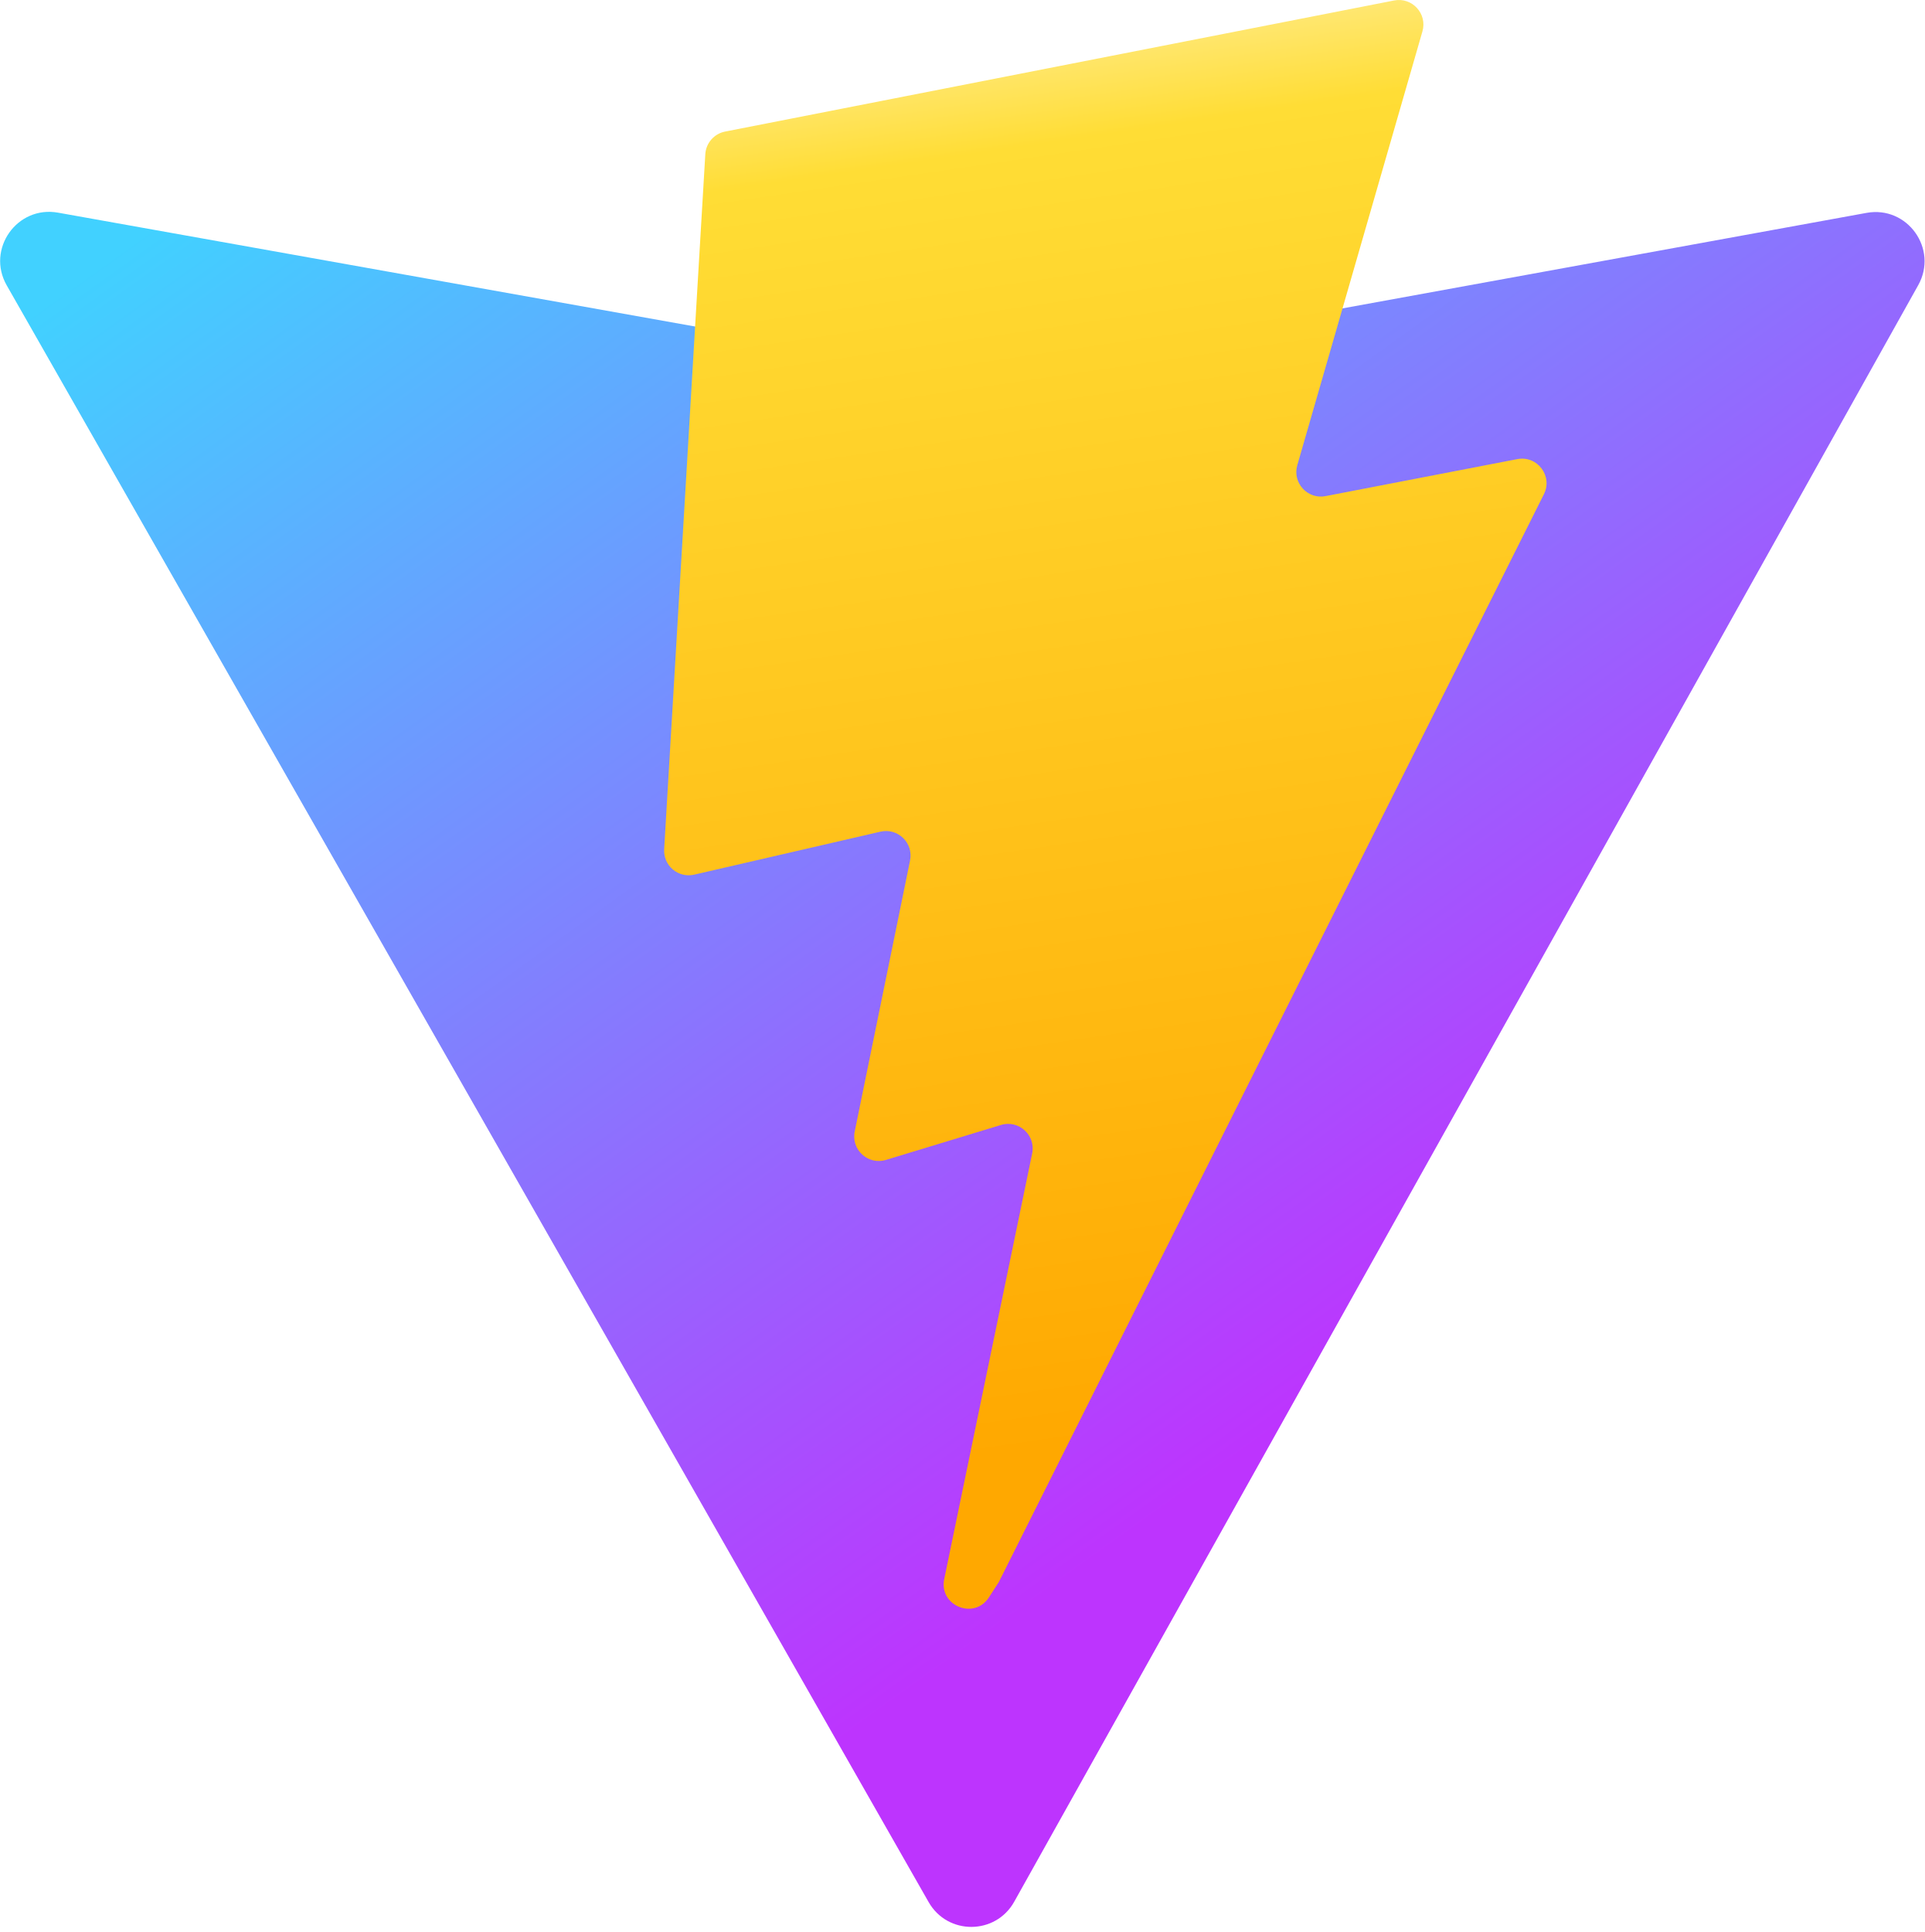
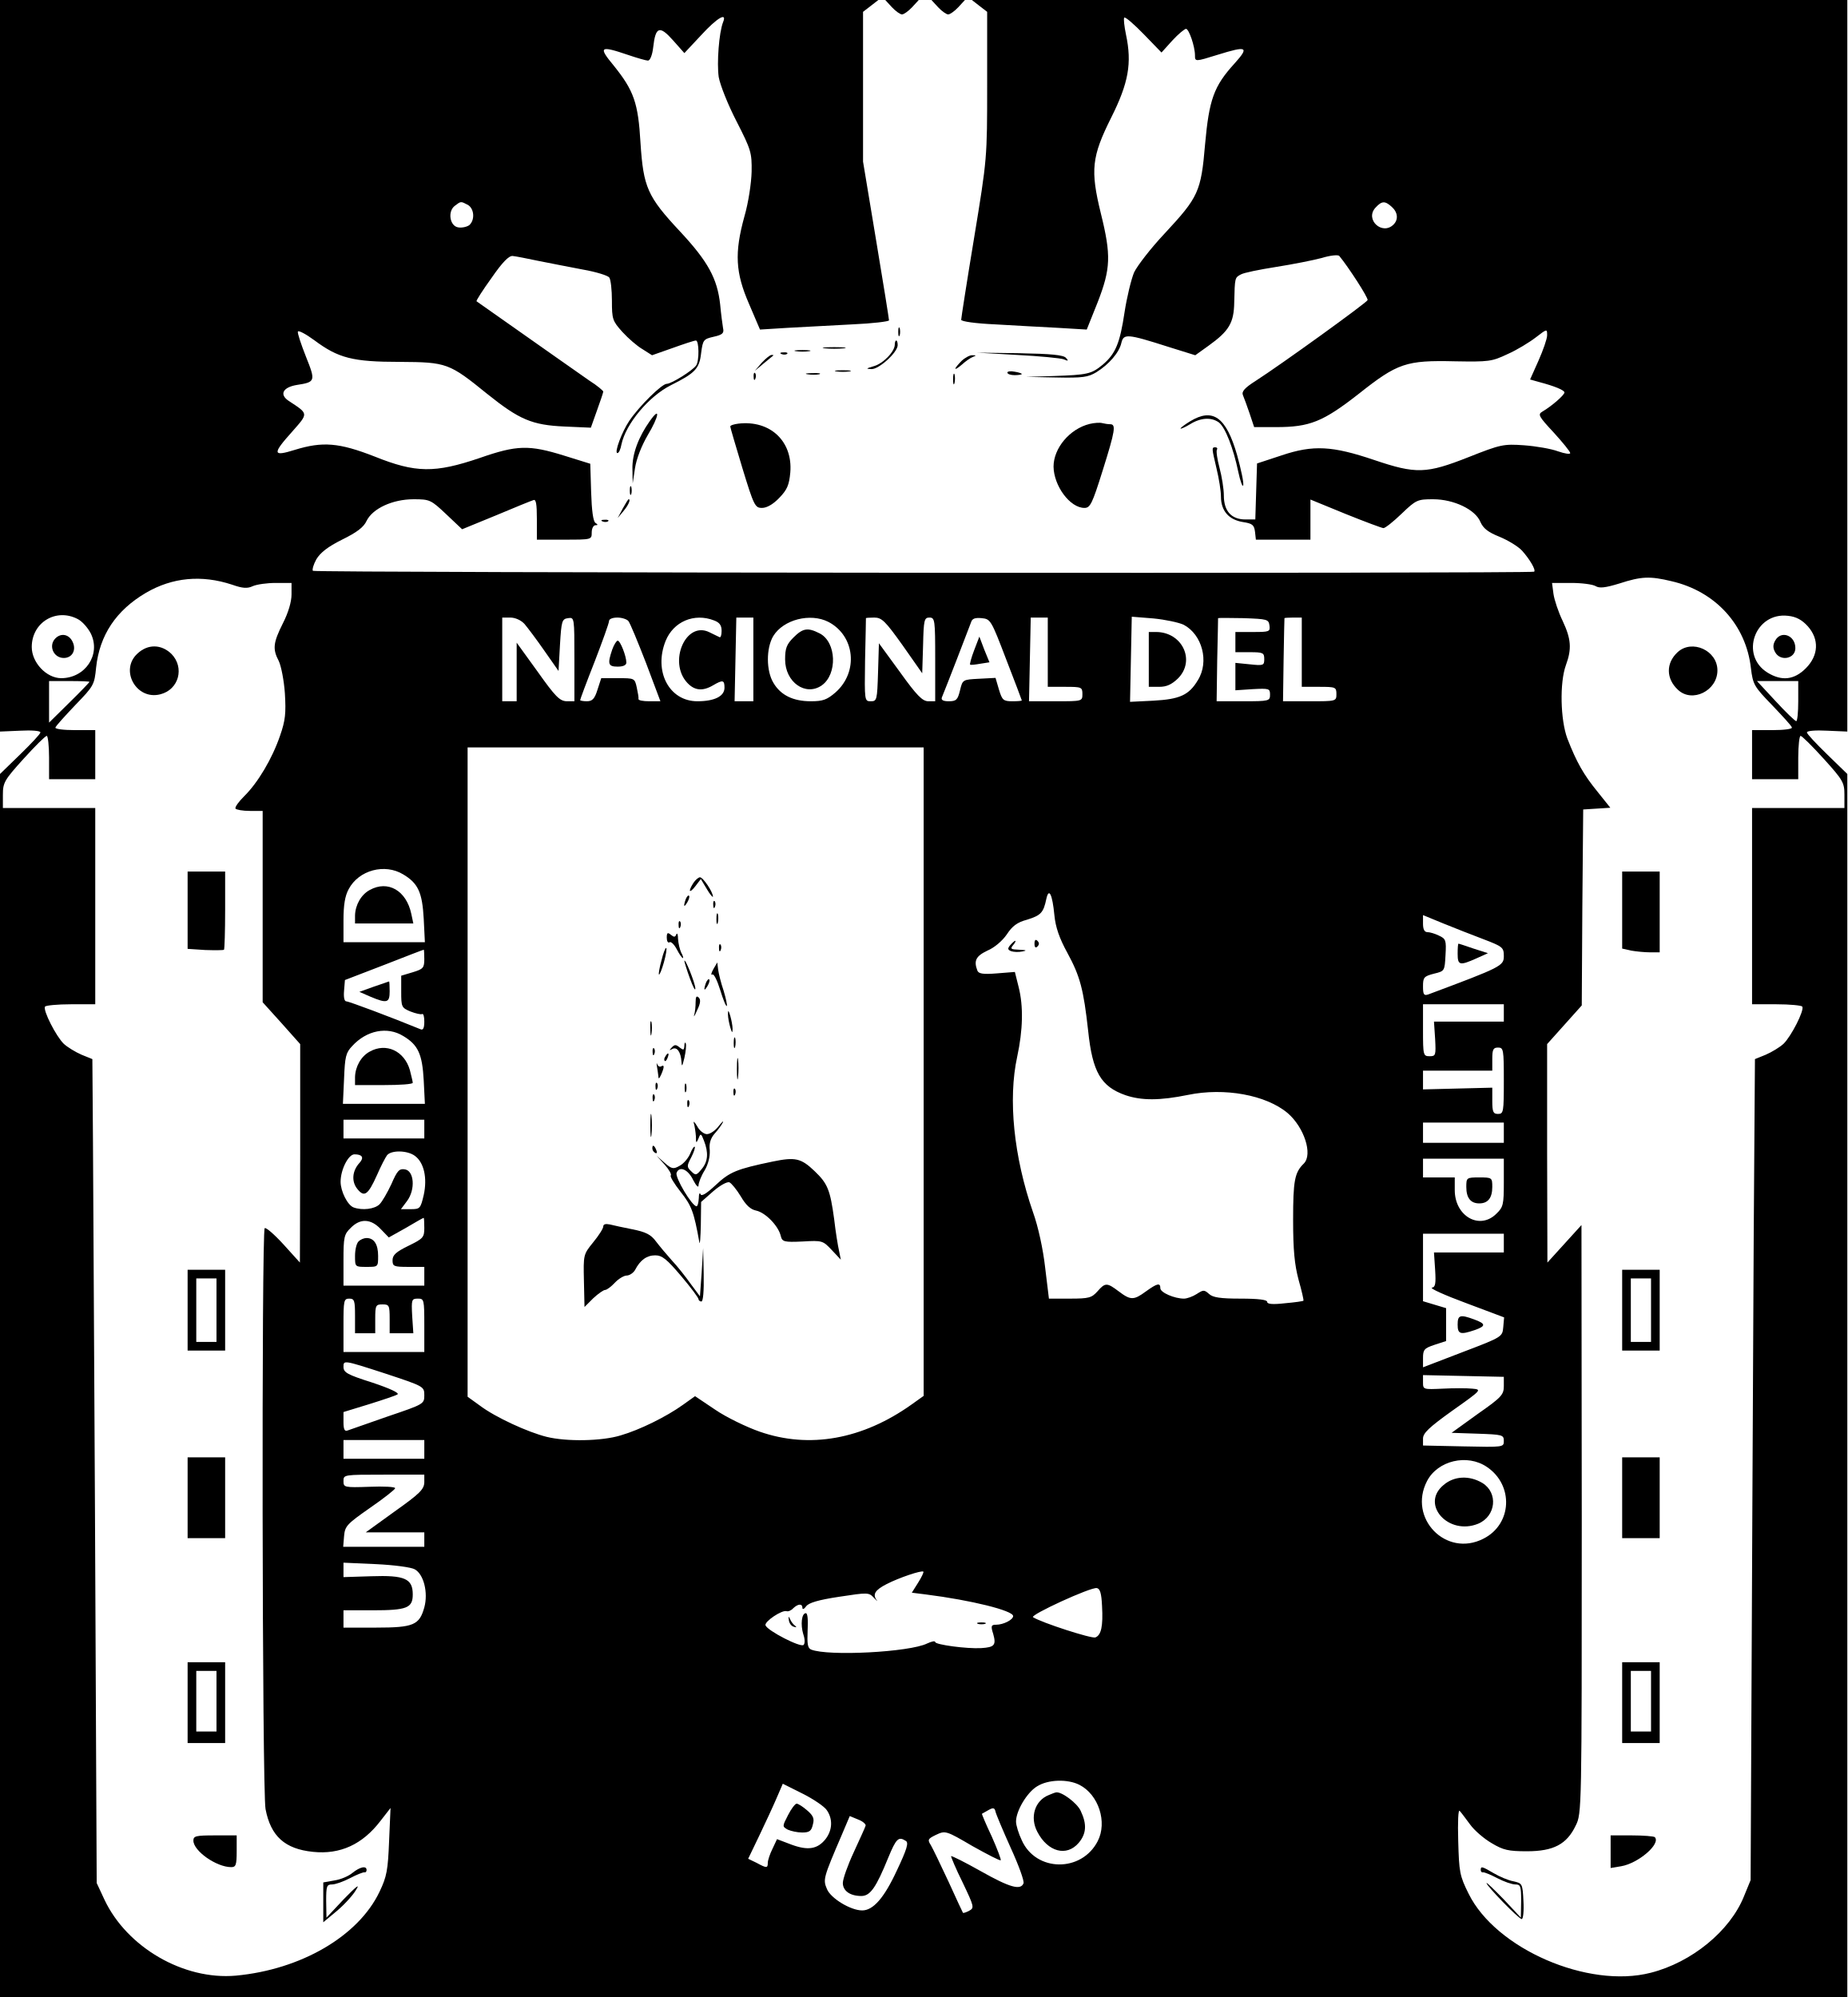
- <svg xmlns="http://www.w3.org/2000/svg" aria-hidden="true" role="img" class="iconify iconify--logos" width="31.88" height="32" preserveAspectRatio="xMidYMid meet" viewBox="0 0 256 257">
-   <defs>
-     <linearGradient id="IconifyId1813088fe1fbc01fb466" x1="-.828%" x2="57.636%" y1="7.652%" y2="78.411%">
-       <stop offset="0%" stop-color="#41D1FF" />
-       <stop offset="100%" stop-color="#BD34FE" />
-     </linearGradient>
-     <linearGradient id="IconifyId1813088fe1fbc01fb467" x1="43.376%" x2="50.316%" y1="2.242%" y2="89.03%">
-       <stop offset="0%" stop-color="#FFEA83" />
-       <stop offset="8.333%" stop-color="#FFDD35" />
-       <stop offset="100%" stop-color="#FFA800" />
-     </linearGradient>
-   </defs>
-   <path fill="url(#IconifyId1813088fe1fbc01fb466)" d="M255.153 37.938L134.897 252.976c-2.483 4.44-8.862 4.466-11.382.048L.875 37.958c-2.746-4.814 1.371-10.646 6.827-9.67l120.385 21.517a6.537 6.537 0 0 0 2.322-.004l117.867-21.483c5.438-.991 9.574 4.796 6.877 9.62Z" />
-   <path fill="url(#IconifyId1813088fe1fbc01fb467)" d="M185.432.063L96.44 17.501a3.268 3.268 0 0 0-2.634 3.014l-5.474 92.456a3.268 3.268 0 0 0 3.997 3.378l24.777-5.718c2.318-.535 4.413 1.507 3.936 3.838l-7.361 36.047c-.495 2.426 1.782 4.5 4.151 3.78l15.304-4.649c2.372-.72 4.652 1.36 4.15 3.788l-11.698 56.621c-.732 3.542 3.979 5.473 5.943 2.437l1.313-2.028l72.516-144.72c1.215-2.423-.88-5.186-3.54-4.672l-25.505 4.922c-2.396.462-4.435-1.77-3.759-4.114l16.646-57.705c.677-2.35-1.37-4.583-3.769-4.113Z" />
+ <svg xmlns="http://www.w3.org/2000/svg" version="1.0" width="640pt" height="692pt" viewBox="0 0 640 692" preserveAspectRatio="xMidYMid meet">
+   <g transform="translate(0,692) scale(0.1,-0.1)" fill="#000000" stroke="none">
+     <path d="M0 5653 l0 -1268 70 3 c38 2 70 0 70 -6 0 -5 -32 -39 -70 -76 l-70 -68 0 -2119 0 -2119 3200 0 3200 0 0 2119 0 2119 -70 68 c-38 37 -70 71 -70 76 0 6 32 8 70 6 l70 -3 0 1268 0 1267 -1516 0 -1517 0 27 -21 26 -20 0 -254 c0 -253 0 -254 -45 -528 -25 -151 -45 -280 -45 -285 0 -6 50 -13 118 -16 64 -4 162 -9 217 -12 l100 -6 38 95 c45 116 47 162 11 307 -37 151 -32 197 36 333 60 120 72 188 51 287 -6 29 -9 56 -6 59 4 3 34 -23 68 -58 l61 -63 37 41 c21 23 43 41 48 41 10 0 31 -61 31 -92 0 -22 1 -22 78 2 103 32 111 28 59 -30 -72 -79 -88 -125 -102 -280 -14 -165 -23 -183 -140 -309 -48 -51 -95 -112 -106 -135 -10 -24 -25 -86 -33 -138 -16 -107 -31 -144 -76 -182 -39 -32 -52 -35 -170 -39 l-95 -3 105 -2 c90 -2 110 1 138 18 44 27 80 69 87 102 8 32 19 32 163 -14 l93 -29 46 33 c71 51 88 79 89 151 2 85 2 85 23 96 10 6 65 17 122 26 57 9 128 23 158 31 29 9 57 12 61 7 30 -36 101 -145 98 -153 -3 -9 -298 -222 -388 -280 -38 -24 -49 -37 -44 -49 4 -9 14 -37 23 -63 l16 -48 76 0 c116 0 162 18 286 115 135 107 164 117 334 113 117 -2 127 -1 182 25 32 14 76 41 98 58 39 30 39 30 39 7 0 -12 -14 -52 -30 -88 l-29 -65 32 -9 c53 -14 87 -28 87 -36 0 -9 -45 -48 -76 -66 -17 -10 -14 -16 39 -73 31 -34 57 -66 57 -71 0 -5 -19 -2 -42 6 -24 9 -77 18 -118 21 -71 5 -81 3 -192 -41 -147 -58 -182 -59 -327 -10 -145 49 -211 53 -321 16 l-85 -28 -3 -97 -3 -97 -34 0 c-49 0 -75 29 -75 83 0 23 -7 66 -15 96 -8 30 -12 58 -9 63 3 4 0 8 -5 8 -14 0 -13 -2 4 -75 8 -33 15 -76 15 -96 0 -49 27 -80 76 -88 33 -5 39 -10 42 -34 l3 -27 95 0 94 0 0 69 0 70 122 -50 c67 -27 126 -49 131 -49 6 0 34 22 63 50 50 48 55 50 109 50 72 0 147 -36 164 -79 10 -22 26 -35 66 -51 29 -12 64 -33 78 -48 26 -29 49 -67 42 -73 -6 -7 -4224 -4 -4231 3 -3 4 2 22 12 40 14 23 39 43 89 68 51 25 75 43 85 65 21 43 90 75 163 75 56 0 60 -2 113 -52 l55 -52 117 48 c64 27 123 51 130 53 9 4 12 -13 12 -66 l0 -71 95 0 c95 0 95 0 95 25 0 14 6 25 13 25 9 0 9 2 0 8 -8 5 -13 43 -15 106 l-3 99 -90 28 c-122 38 -164 37 -293 -8 -156 -53 -222 -52 -364 5 -123 48 -180 53 -277 23 -77 -24 -78 -14 -9 63 57 65 58 61 -12 107 -33 22 -20 47 28 55 65 10 66 13 32 98 -17 43 -30 82 -28 87 2 5 27 -8 57 -30 83 -62 133 -75 296 -75 163 -1 171 -4 303 -111 111 -89 155 -108 268 -113 l91 -4 21 59 c12 33 22 63 22 66 0 3 -21 21 -48 38 -37 26 -150 105 -391 275 -2 2 21 38 52 81 38 55 60 77 73 76 11 -1 51 -9 89 -17 39 -8 108 -21 154 -30 46 -8 88 -21 92 -28 5 -7 9 -43 9 -80 0 -64 2 -70 36 -108 20 -22 51 -49 70 -60 l33 -21 71 25 c39 14 75 26 81 26 11 0 12 -70 1 -86 -12 -18 -86 -64 -102 -64 -17 0 -94 -76 -129 -127 -26 -38 -54 -113 -42 -113 5 0 11 13 14 30 15 71 94 166 171 205 84 42 99 57 105 111 6 46 8 49 43 57 32 7 37 13 33 30 -2 12 -7 49 -10 82 -10 90 -42 149 -140 254 -112 120 -126 152 -136 306 -8 139 -23 181 -93 268 -54 65 -48 70 49 37 32 -11 64 -20 70 -20 7 0 15 19 18 46 8 72 22 77 69 24 l39 -44 58 62 c56 61 91 81 76 45 -14 -36 -22 -141 -15 -190 5 -28 32 -96 62 -154 50 -98 53 -108 52 -174 -1 -39 -11 -107 -25 -155 -35 -127 -31 -195 16 -303 l38 -89 96 6 c53 3 153 8 224 12 70 3 127 10 127 14 0 4 -20 130 -45 279 l-45 271 0 259 0 260 26 20 27 21 -1522 0 -1521 0 0 -1267z m1621 557 c22 -13 25 -52 5 -70 -8 -6 -25 -10 -38 -8 -30 4 -38 56 -12 75 21 16 20 16 45 3z m3201 -7 c21 -19 23 -44 6 -61 -39 -39 -100 17 -63 58 22 24 33 25 57 3z m-4018 -1309 c37 -13 53 -14 72 -5 14 6 49 11 79 11 l55 0 0 -40 c0 -25 -11 -63 -30 -100 -34 -68 -36 -89 -14 -131 8 -17 18 -67 21 -112 4 -68 2 -93 -17 -147 -27 -79 -77 -163 -124 -209 -19 -19 -33 -38 -30 -43 3 -4 25 -8 50 -8 l44 0 0 -331 0 -332 65 -72 65 -73 0 -378 -1 -379 -57 63 c-32 35 -61 60 -65 56 -11 -11 -9 -1953 3 -2013 18 -94 67 -138 164 -148 95 -10 172 26 234 107 l35 45 -5 -115 c-4 -100 -8 -123 -33 -175 -73 -154 -272 -270 -498 -291 -181 -16 -377 98 -455 263 l-27 58 -6 1295 c-4 712 -7 1355 -8 1427 l-1 133 -37 15 c-21 9 -49 26 -62 38 -26 25 -73 116 -65 129 3 4 43 8 90 8 l84 0 0 340 0 340 -160 0 -160 0 0 46 c0 42 5 51 72 125 39 43 75 79 80 79 4 0 8 -34 8 -75 l0 -75 80 0 80 0 0 85 0 85 -71 0 c-40 0 -69 4 -67 9 2 6 33 40 69 78 64 66 66 70 72 130 12 112 69 198 173 259 91 53 192 63 298 28z m4987 12 c152 -35 258 -151 275 -301 7 -57 11 -64 73 -128 36 -38 68 -72 69 -78 2 -5 -27 -9 -67 -9 l-71 0 0 -85 0 -85 80 0 80 0 0 75 c0 41 4 75 8 75 5 0 41 -36 80 -79 67 -74 72 -83 72 -125 l0 -46 -160 0 -160 0 0 -340 0 -340 84 0 c47 0 87 -4 90 -8 8 -13 -39 -104 -65 -129 -13 -12 -41 -29 -62 -38 l-37 -15 -1 -138 c-1 -75 -5 -715 -8 -1422 l-6 -1285 -23 -56 c-48 -120 -181 -229 -323 -265 -217 -56 -537 83 -631 274 -31 62 -33 75 -36 182 -2 68 0 111 5 105 5 -5 21 -27 36 -47 15 -21 49 -50 75 -65 40 -24 58 -28 122 -28 92 0 138 24 169 89 21 42 21 51 21 1062 l-1 1019 -59 -65 -59 -65 -1 378 0 379 60 67 60 67 2 340 3 339 47 3 47 3 -44 55 c-49 60 -73 103 -105 185 -24 65 -27 193 -5 254 21 57 18 91 -11 153 -15 31 -29 73 -32 94 l-5 38 67 0 c36 0 74 -5 84 -11 13 -8 33 -6 82 9 77 25 106 26 181 8z m-5522 -131 c16 -8 36 -31 46 -51 35 -73 -20 -154 -103 -154 -51 0 -102 54 -102 108 0 85 84 136 159 97z m5994 -25 c40 -45 38 -101 -7 -146 -40 -40 -83 -45 -132 -15 -98 60 -44 211 71 197 28 -3 48 -14 68 -36z m-4446 8 c11 -13 42 -54 69 -93 l49 -70 5 90 c5 84 7 90 28 93 22 3 22 3 22 -142 l0 -146 -27 0 c-24 1 -39 16 -100 102 l-73 101 0 -101 0 -102 -25 0 -25 0 0 145 0 145 28 0 c17 0 37 -9 49 -22z m360 10 c6 -7 33 -73 61 -145 l50 -133 -39 0 c-21 0 -38 3 -37 8 1 4 -2 22 -6 40 -7 32 -8 32 -65 32 l-58 0 -13 -40 c-10 -32 -18 -40 -37 -40 -12 0 -23 2 -23 4 0 3 22 62 50 133 27 70 50 134 50 141 0 7 12 12 29 12 16 0 33 -6 38 -12z m297 2 c19 -7 26 -17 26 -36 0 -14 -3 -24 -7 -22 -5 2 -20 10 -35 17 -82 41 -144 -103 -77 -175 25 -27 53 -30 89 -9 34 20 40 19 40 -8 0 -30 -35 -47 -94 -47 -98 0 -152 104 -110 209 27 67 99 98 168 71z m136 -135 l0 -145 -32 0 -33 0 3 145 3 145 30 0 29 0 0 -145z m260 130 c92 -48 105 -173 25 -244 -30 -26 -44 -31 -86 -31 -61 0 -104 21 -129 63 -26 42 -26 121 -1 163 35 57 128 81 191 49z m257 -81 l68 -97 3 97 c2 88 4 96 22 96 19 0 20 -8 20 -145 l0 -145 -24 0 c-20 0 -40 20 -98 101 l-73 100 -3 -100 c-3 -97 -4 -101 -25 -101 -22 0 -22 1 -20 142 2 79 3 144 3 146 0 1 13 2 29 2 26 0 38 -12 98 -96z m359 -49 c30 -77 54 -141 54 -142 0 -2 -15 -3 -33 -3 -31 0 -35 4 -46 40 l-12 41 -57 -3 c-57 -3 -57 -3 -66 -40 -8 -33 -13 -38 -39 -38 -19 0 -27 4 -24 13 11 26 95 243 101 260 4 14 14 17 37 15 31 -3 33 -7 85 -143z m144 25 l0 -120 60 0 c57 0 60 -1 60 -25 0 -25 -1 -25 -92 -25 l-93 0 3 145 3 145 30 0 29 0 0 -120z m471 95 c64 -34 89 -128 49 -192 -31 -52 -63 -66 -154 -71 l-81 -4 3 147 3 148 75 -6 c41 -4 88 -14 105 -22z m297 -2 c3 -22 0 -23 -57 -23 l-61 0 0 -35 0 -35 50 0 c46 0 50 -2 50 -24 0 -22 -3 -23 -50 -18 l-50 5 0 -48 0 -47 60 4 c57 3 60 2 60 -19 0 -22 -3 -23 -92 -23 l-93 0 2 142 c2 79 3 144 3 146 0 1 39 1 88 0 82 -3 87 -4 90 -25z m112 -93 l0 -120 60 0 c57 0 60 -1 60 -25 0 -25 -1 -25 -92 -25 l-93 0 2 142 c1 79 3 144 3 146 0 1 14 2 30 2 l30 0 0 -120z m-4200 -103 c0 -1 -31 -34 -70 -72 l-70 -69 0 72 0 72 70 0 c39 0 70 -1 70 -3z m5920 -67 c0 -38 -3 -69 -7 -69 -5 1 -37 32 -72 70 l-64 69 71 0 72 0 0 -70z m-3030 -1283 l0 -1124 -42 -30 c-170 -121 -354 -154 -526 -94 -46 16 -116 50 -154 76 l-70 47 -42 -30 c-57 -41 -150 -87 -216 -106 -65 -20 -187 -22 -256 -5 -65 16 -178 68 -231 108 l-43 31 0 1125 0 1125 790 0 790 0 0 -1123z m-1803 683 c52 -31 66 -63 71 -154 l4 -81 -141 0 -141 0 0 75 c0 54 5 85 18 109 35 66 125 90 189 51z m2256 -142 c4 -41 17 -79 45 -130 44 -81 56 -126 72 -271 15 -142 44 -192 129 -222 56 -19 119 -19 217 1 126 26 270 0 345 -63 57 -49 88 -143 56 -175 -32 -31 -37 -60 -37 -195 0 -106 5 -155 19 -208 11 -38 18 -71 17 -72 -1 -2 -30 -6 -64 -9 -44 -5 -62 -3 -62 5 0 7 -30 11 -92 11 -70 0 -96 4 -109 16 -17 15 -20 15 -43 0 -14 -9 -34 -16 -44 -16 -33 0 -82 21 -82 36 0 20 -11 17 -50 -11 -42 -31 -53 -31 -94 0 -41 31 -47 31 -74 0 -20 -22 -29 -25 -95 -25 l-73 0 -13 107 c-7 63 -24 142 -42 192 -67 193 -87 392 -55 539 20 93 22 175 5 242 l-13 52 -63 -5 c-48 -4 -63 -1 -67 10 -13 34 -5 50 35 69 24 10 52 34 67 56 19 29 36 42 70 51 48 15 57 24 67 72 9 41 21 16 28 -57z m1485 -82 c68 -26 72 -29 72 -59 0 -34 -8 -38 -262 -133 -15 -5 -18 0 -18 28 0 31 3 35 38 44 37 9 37 9 40 65 3 51 1 56 -23 67 -14 7 -32 12 -40 12 -10 0 -15 10 -15 29 l0 30 68 -28 c37 -15 100 -40 140 -55z m-3668 -69 c0 -31 -4 -35 -40 -46 l-40 -12 0 -55 c0 -53 1 -56 32 -69 18 -7 36 -11 40 -9 5 3 8 -9 8 -26 0 -22 -4 -30 -12 -27 -105 43 -249 97 -258 97 -7 0 -10 14 -8 37 l3 37 135 52 c74 29 136 53 138 53 1 1 2 -14 2 -32z m3740 -187 l0 -30 -121 0 -121 0 4 -60 c3 -57 2 -60 -19 -60 -22 0 -23 3 -23 90 l0 90 140 0 140 0 0 -30z m-3813 -80 c52 -31 66 -63 71 -154 l4 -81 -142 0 -142 0 4 87 c3 76 6 90 28 113 50 55 122 69 177 35z m3813 -155 c0 -108 -1 -115 -20 -115 -17 0 -20 7 -20 46 l0 45 -120 -3 -120 -3 0 33 0 32 120 0 120 0 0 40 c0 33 3 40 20 40 19 0 20 -7 20 -115z m-3740 -167 l0 -33 -140 0 -140 0 0 33 0 32 140 0 140 0 0 -32z m3740 -13 l0 -35 -140 0 -140 0 0 35 0 35 140 0 140 0 0 -35z m-3773 -80 c32 -23 44 -77 31 -136 -11 -47 -13 -49 -45 -49 l-34 0 21 28 c30 40 25 106 -8 110 -19 3 -26 -5 -46 -51 -14 -30 -32 -61 -41 -70 -17 -17 -60 -22 -90 -11 -21 8 -45 56 -45 89 0 42 27 95 48 95 27 0 34 -11 18 -29 -26 -28 -29 -65 -8 -91 24 -30 37 -21 68 48 13 30 29 61 35 69 15 18 70 17 96 -2z m3773 -93 c0 -75 -2 -85 -25 -107 -58 -59 -145 -10 -145 81 l0 44 -55 0 -55 0 0 33 0 32 140 0 140 0 0 -83z m-3740 -157 c0 -33 -4 -37 -55 -62 -43 -21 -55 -32 -55 -50 0 -21 4 -23 55 -23 l55 0 0 -32 0 -33 -140 0 -140 0 0 88 c0 80 2 90 25 112 33 34 70 32 104 -4 l28 -29 59 33 c32 19 60 35 62 35 1 0 2 -16 2 -35z m3740 -52 l0 -33 -121 0 -121 0 4 -60 c3 -48 1 -60 -11 -62 -9 -2 44 -26 117 -53 l133 -50 -3 -34 c-3 -33 -3 -34 -140 -86 l-138 -53 0 32 c0 29 4 34 40 46 l40 13 0 57 0 57 -40 12 -40 12 0 117 0 117 140 0 140 0 0 -32z m-3980 -253 l0 -60 35 0 35 0 0 50 c0 47 2 50 25 50 23 0 25 -3 25 -50 l0 -50 41 0 41 0 -4 60 c-3 57 -2 60 20 60 21 0 22 -3 22 -92 l0 -93 -140 0 -140 0 0 93 c0 85 1 92 20 92 18 0 20 -7 20 -60z m240 -275 c0 -30 -2 -31 -126 -73 -69 -24 -132 -46 -140 -49 -10 -4 -14 4 -14 29 l0 35 88 27 c48 15 93 30 99 34 8 5 -27 21 -87 41 -88 28 -100 35 -100 55 0 23 1 23 140 -22 139 -46 140 -46 140 -77z m3740 32 c0 -30 -8 -39 -91 -97 l-90 -65 90 -3 c86 -3 91 -4 91 -25 0 -22 -1 -22 -140 -19 l-140 3 0 24 c0 19 21 39 102 97 102 72 102 73 69 76 -19 2 -65 2 -103 0 -67 -3 -68 -3 -68 22 l0 25 140 -3 140 -3 0 -32z m-3740 -219 l0 -33 -140 0 -140 0 0 33 0 32 140 0 140 0 0 -32z m3681 -61 c94 -63 88 -199 -12 -249 -129 -66 -262 71 -195 200 37 71 139 95 207 49z m-3681 -54 c-1 -24 -16 -39 -102 -100 l-101 -73 101 0 102 0 0 -25 0 -25 -141 0 -140 0 3 37 c3 35 10 42 90 98 48 33 87 64 87 68 1 5 -40 7 -89 5 -88 -3 -90 -2 -90 20 0 22 1 22 140 22 l140 0 0 -27z m-33 -301 c31 -17 47 -81 33 -132 -17 -61 -37 -70 -167 -70 l-113 0 0 30 0 30 101 0 c119 0 139 8 139 55 0 55 -28 67 -144 63 l-96 -3 0 25 0 25 112 -5 c64 -3 123 -11 135 -18z m1744 -46 l-22 -35 48 -6 c158 -20 303 -56 303 -75 0 -13 -34 -30 -59 -30 -17 0 -19 -4 -10 -32 11 -39 4 -46 -41 -49 -51 -3 -160 12 -160 21 0 5 -13 2 -28 -5 -60 -30 -343 -45 -402 -21 -12 5 -14 20 -12 66 2 36 0 60 -6 60 -15 0 -19 -40 -9 -73 6 -17 6 -32 1 -37 -10 -10 -125 49 -132 68 -4 13 57 54 73 49 5 -2 16 2 23 10 17 16 32 17 32 1 0 -6 6 -4 13 6 9 12 42 22 115 33 98 15 102 15 119 -3 10 -11 15 -15 11 -10 -16 21 -7 36 34 57 43 22 120 48 127 43 2 -2 -6 -19 -18 -38z m637 -81 c4 -71 -3 -101 -23 -109 -13 -5 -186 51 -216 70 -13 7 200 105 221 101 11 -2 16 -18 18 -62z m-78 -620 c66 -34 97 -129 63 -195 -56 -109 -214 -107 -263 3 -11 23 -20 52 -20 65 0 37 38 101 73 122 38 24 106 26 147 5z m-876 -87 c22 -31 20 -70 -4 -101 -28 -35 -61 -40 -118 -19 l-50 19 -16 -34 c-9 -18 -16 -40 -16 -48 0 -19 -4 -19 -39 0 l-29 14 38 79 c21 44 48 102 60 130 l22 51 68 -34 c38 -19 76 -45 84 -57z m638 -132 c27 -59 47 -114 44 -122 -10 -25 -47 -15 -148 42 -55 31 -101 54 -103 52 -1 -1 16 -43 40 -91 40 -84 41 -88 23 -98 -11 -6 -21 -9 -22 -7 -1 2 -24 50 -50 108 -27 58 -54 114 -61 126 -12 19 -11 22 18 36 32 15 34 15 126 -39 52 -29 96 -52 98 -49 2 2 -12 39 -31 82 -20 42 -35 78 -34 79 2 1 12 7 23 13 16 9 21 8 24 -6 2 -9 26 -66 53 -126z m-503 78 c-1 -5 -20 -46 -41 -92 -21 -45 -38 -93 -38 -107 0 -27 25 -45 64 -45 31 0 51 29 93 132 28 68 36 75 61 59 11 -6 4 -29 -31 -103 -44 -95 -82 -138 -120 -138 -40 0 -109 42 -122 74 -14 33 -13 38 51 187 l28 66 29 -12 c16 -6 27 -16 26 -21z" />
+     <path d="M476 4655 c-62 -57 -4 -162 79 -141 65 16 85 93 39 140 -35 34 -82 35 -118 1z" />
+     <path d="M650 3766 l0 -134 61 -4 c33 -1 63 -1 65 1 2 2 4 64 4 138 l0 133 -65 0 -65 0 0 -134z" />
+     <path d="M650 2380 l0 -140 65 0 65 0 0 140 0 140 -65 0 -65 0 0 -140z m100 0 l0 -110 -35 0 -35 0 0 110 0 110 35 0 35 0 0 -110z" />
+     <path d="M650 1730 l0 -140 65 0 65 0 0 140 0 140 -65 0 -65 0 0 -140z" />
+     <path d="M650 1020 l0 -140 65 0 65 0 0 140 0 140 -65 0 -65 0 0 -140z m100 5 l0 -105 -35 0 -35 0 0 105 0 105 35 0 35 0 0 -105z" />
+     <path d="M670 542 c0 -36 80 -92 131 -92 16 0 19 7 19 55 l0 55 -75 0 c-66 0 -75 -2 -75 -18z" />
+     <path d="M1221 430 c-13 -11 -41 -23 -62 -26 l-39 -7 0 -69 0 -69 48 40 c26 22 56 55 66 73 14 22 1 12 -42 -32 l-61 -65 -1 58 c0 51 2 57 20 57 12 0 40 10 63 22 23 12 45 21 50 20 4 -1 7 3 7 8 0 16 -23 11 -49 -10z" />
+     <path d="M5812 4660 c-41 -38 -40 -92 1 -130 49 -47 137 -4 137 67 0 69 -88 109 -138 63z" />
+     <path d="M5620 3766 l0 -133 31 -7 c17 -3 47 -6 65 -6 l34 0 0 140 0 140 -65 0 -65 0 0 -134z" />
+     <path d="M5620 2380 l0 -140 65 0 65 0 0 140 0 140 -65 0 -65 0 0 -140z m100 0 l0 -110 -35 0 -35 0 0 110 0 110 35 0 35 0 0 -110z" />
+     <path d="M5620 1730 l0 -140 65 0 65 0 0 140 0 140 -65 0 -65 0 0 -140z" />
+     <path d="M5620 1020 l0 -140 65 0 65 0 0 140 0 140 -65 0 -65 0 0 -140z m100 5 l0 -105 -35 0 -35 0 0 105 0 105 35 0 35 0 0 -105z" />
+     <path d="M5580 504 l0 -57 36 6 c60 10 139 78 117 101 -4 3 -39 6 -80 6 l-73 0 0 -56z" />
+     <path d="M5130 440 c0 -5 3 -9 8 -8 4 1 26 -8 49 -20 23 -12 51 -22 63 -22 18 0 20 -6 20 -57 l-1 -58 -59 63 c-33 34 -60 60 -60 57 0 -10 112 -125 122 -125 5 0 8 28 6 62 -3 61 -4 62 -35 69 -17 3 -48 16 -68 28 -41 24 -45 25 -45 11z" />
+     <path d="M192 4708 c-25 -25 -7 -68 29 -68 29 0 44 27 31 55 -12 27 -40 33 -60 13z" />
+     <path d="M6150 4700 c-8 -14 -8 -26 0 -40 18 -33 70 -23 70 14 0 45 -50 63 -70 26z" />
+     <path d="M2121 4669 c-17 -50 -14 -59 19 -59 19 0 30 5 30 14 0 22 -21 76 -30 76 -4 0 -13 -14 -19 -31z" />
+     <path d="M2749 4711 c-24 -24 -29 -38 -29 -76 0 -79 71 -129 127 -90 55 39 51 150 -7 180 -41 21 -58 19 -91 -14z" />
+     <path d="M3375 4667 c-10 -26 -16 -49 -14 -50 2 -2 18 0 35 3 l32 5 -18 44 -17 45 -18 -47z" />
+     <path d="M3980 4635 l0 -95 36 0 c26 0 43 8 65 29 62 62 15 161 -76 161 l-25 0 0 -95z" />
+     <path d="M2402 3860 c-19 -30 -14 -38 7 -11 l19 25 21 -35 c11 -19 21 -30 21 -26 0 16 -34 67 -45 67 -5 0 -16 -9 -23 -20z" />
+     <path d="M2376 3805 c-9 -26 -7 -32 5 -12 6 10 9 21 6 23 -2 3 -7 -2 -11 -11z" />
+     <path d="M2471 3784 c0 -11 3 -14 6 -6 3 7 2 16 -1 19 -3 4 -6 -2 -5 -13z" />
+     <path d="M2482 3735 c0 -16 2 -22 5 -12 2 9 2 23 0 30 -3 6 -5 -1 -5 -18z" />
+     <path d="M2351 3714 c0 -11 3 -14 6 -6 3 7 2 16 -1 19 -3 4 -6 -2 -5 -13z" />
+     <path d="M2310 3671 c0 -12 4 -20 10 -16 5 3 16 -8 25 -25 8 -16 18 -30 21 -30 2 0 0 9 -6 19 -5 11 -10 32 -11 48 0 15 -3 22 -6 15 -4 -10 -8 -10 -19 -1 -11 9 -14 7 -14 -10z" />
+     <path d="M2491 3634 c0 -11 3 -14 6 -6 3 7 2 16 -1 19 -3 4 -6 -2 -5 -13z" />
+     <path d="M2292 3593 c-7 -25 -11 -47 -9 -50 2 -2 10 17 17 42 7 25 11 48 8 50 -2 2 -10 -16 -16 -42z" />
+     <path d="M2371 3590 c0 -3 8 -30 19 -60 11 -30 19 -46 19 -35 0 17 -37 109 -38 95z" />
+     <path d="M2471 3561 c-7 -13 -9 -21 -3 -18 5 4 17 -21 27 -53 10 -33 20 -58 23 -56 2 3 -3 26 -11 53 -9 26 -17 59 -19 73 l-3 25 -14 -24z" />
+     <path d="M2446 3515 c-9 -26 -7 -32 5 -12 6 10 9 21 6 23 -2 3 -7 -2 -11 -11z" />
+     <path d="M2410 3448 c0 -15 -2 -35 -5 -45 -3 -10 2 -3 10 16 12 24 13 37 6 44 -8 8 -11 3 -11 -15z" />
+     <path d="M2522 3405 c0 -11 4 -31 8 -45 6 -20 8 -21 8 -5 0 11 -4 31 -8 45 -6 20 -8 21 -8 5z" />
+     <path d="M2253 3355 c0 -22 2 -30 4 -17 2 12 2 30 0 40 -3 9 -5 -1 -4 -23z" />
+     <path d="M2542 3305 c0 -16 2 -22 5 -12 2 9 2 23 0 30 -3 6 -5 -1 -5 -18z" />
+     <path d="M2371 3296 c-1 -15 -3 -16 -16 -6 -13 11 -18 11 -28 0 -9 -10 -9 -11 2 -5 16 9 30 -10 32 -45 1 -18 3 -15 10 14 5 22 7 44 5 50 -2 6 -5 3 -5 -8z" />
+     <path d="M2261 3274 c0 -11 3 -14 6 -6 3 7 2 16 -1 19 -3 4 -6 -2 -5 -13z" />
+     <path d="M2305 3259 c-4 -6 -5 -12 -2 -15 2 -3 7 2 10 11 7 17 1 20 -8 4z" />
+     <path d="M2553 3215 c0 -33 2 -45 4 -27 2 18 2 45 0 60 -2 15 -4 0 -4 -33z" />
+     <path d="M2276 3225 c2 -11 4 -27 5 -35 0 -10 3 -8 9 5 12 27 12 37 1 30 -5 -3 -11 0 -14 7 -2 7 -3 4 -1 -7z" />
+     <path d="M2271 3154 c0 -11 3 -14 6 -6 3 7 2 16 -1 19 -3 4 -6 -2 -5 -13z" />
+     <path d="M2372 3150 c0 -14 2 -19 5 -12 2 6 2 18 0 25 -3 6 -5 1 -5 -13z" />
+     <path d="M2541 3134 c0 -11 3 -14 6 -6 3 7 2 16 -1 19 -3 4 -6 -2 -5 -13z" />
+     <path d="M2261 3114 c0 -11 3 -14 6 -6 3 7 2 16 -1 19 -3 4 -6 -2 -5 -13z" />
+     <path d="M2381 3094 c0 -11 3 -14 6 -6 3 7 2 16 -1 19 -3 4 -6 -2 -5 -13z" />
+     <path d="M2253 3020 c0 -36 2 -50 4 -32 2 17 2 47 0 65 -2 17 -4 3 -4 -33z" />
+     <path d="M2404 3027 c3 -10 6 -31 7 -45 0 -24 1 -25 9 -7 7 19 9 18 19 -8 16 -41 14 -72 -8 -98 -18 -22 -21 -23 -36 -8 -16 15 -16 19 0 49 9 17 14 34 12 36 -2 3 -10 -8 -16 -24 -7 -16 -23 -35 -37 -42 -21 -12 -27 -11 -52 11 l-27 24 28 -31 c15 -17 24 -33 21 -37 -4 -3 12 -29 34 -57 38 -48 46 -69 65 -175 2 -11 4 16 5 60 l1 80 42 37 c23 20 48 34 56 31 7 -3 25 -25 39 -48 18 -31 34 -46 54 -50 32 -7 77 -53 85 -88 5 -20 11 -22 76 -19 68 4 70 3 101 -30 l31 -33 -6 30 c-4 17 -12 66 -17 110 -14 103 -23 124 -68 167 -47 45 -67 49 -145 33 -125 -26 -149 -36 -197 -81 -32 -30 -50 -41 -53 -32 -3 7 -6 1 -6 -14 -1 -16 -4 -28 -8 -28 -16 1 -75 100 -69 116 10 25 40 12 58 -26 10 -19 18 -27 18 -18 0 9 9 33 21 52 13 22 19 48 18 70 -3 24 3 42 17 58 12 13 24 30 28 38 4 8 -2 3 -14 -12 -12 -16 -30 -28 -41 -28 -10 0 -26 12 -34 28 -9 15 -14 19 -11 9z" />
+     <path d="M2260 2941 c0 -6 4 -13 10 -16 6 -3 7 1 4 9 -7 18 -14 21 -14 7z" />
+     <path d="M2090 2670 c0 -7 -16 -32 -35 -55 -34 -42 -34 -43 -32 -133 l2 -91 30 30 c17 16 36 29 41 29 6 0 21 11 34 25 13 14 32 25 41 25 10 0 23 9 29 19 18 35 41 51 70 51 24 0 40 -13 90 -72 33 -39 60 -75 60 -80 0 -4 5 -8 10 -8 6 0 9 36 8 93 l-2 92 -5 -84 -6 -83 -32 43 c-17 24 -46 61 -65 81 -18 20 -43 50 -56 67 -17 23 -35 32 -80 41 -31 6 -67 14 -79 17 -15 3 -23 1 -23 -7z" />
+     <path d="M1281 3836 c-30 -16 -50 -52 -51 -88 l0 -28 101 0 101 0 -7 33 c-17 81 -81 118 -144 83z" />
+     <path d="M3584 3650 c0 -13 4 -16 10 -10 7 7 7 13 0 20 -6 6 -10 3 -10 -10z" />
+     <path d="M3500 3645 c-10 -12 -9 -16 3 -21 9 -3 26 -4 39 -1 17 3 14 5 -11 6 -29 1 -32 3 -21 16 7 8 10 15 7 15 -2 0 -10 -7 -17 -15z" />
+     <path d="M5050 3615 c0 -40 7 -42 65 -16 l40 18 -50 16 c-26 9 -50 17 -52 17 -2 0 -3 -16 -3 -35z" />
+     <path d="M1295 3501 l-50 -18 39 -17 c57 -24 66 -21 66 19 0 19 -1 35 -2 34 -2 0 -25 -9 -53 -18z" />
+     <path d="M1281 3276 c-30 -16 -50 -52 -51 -88 l0 -28 100 0 c55 0 100 3 100 8 0 4 -5 24 -10 44 -19 66 -82 96 -139 64z" />
+     <path d="M5080 2807 c0 -38 15 -57 45 -57 30 0 45 19 45 57 0 32 -1 33 -45 33 -44 0 -45 -1 -45 -33z" />
+     <path d="M1242 2618 c-7 -7 -12 -29 -12 -50 0 -38 0 -38 40 -38 40 0 40 0 40 38 0 40 -14 62 -40 62 -9 0 -21 -5 -28 -12z" />
+     <path d="M5050 2330 c0 -33 9 -36 59 -19 40 14 39 22 -2 37 -49 18 -57 15 -57 -18z" />
+     <path d="M5001 1774 c-81 -67 17 -176 120 -134 62 26 70 107 15 141 -45 27 -98 25 -135 -7z" />
+     <path d="M2733 1306 c1 -11 9 -21 17 -23 10 -3 11 -2 4 4 -6 4 -14 15 -17 23 -5 11 -6 9 -4 -4z" />
+     <path d="M3388 1293 c6 -2 18 -2 25 0 6 3 1 5 -13 5 -14 0 -19 -2 -12 -5z" />
+     <path d="M3634 700 c-49 -19 -67 -77 -40 -128 36 -69 101 -87 143 -38 27 32 29 65 7 111 -12 27 -67 68 -86 64 -1 0 -13 -4 -24 -9z" />
+     <path d="M2730 630 c-20 -39 -20 -39 -1 -50 11 -5 33 -10 50 -10 25 0 32 5 37 27 6 21 2 31 -20 50 -15 13 -31 23 -36 23 -5 0 -19 -18 -30 -40z" />
+     <path d="M3090 6895 c13 -14 29 -25 35 -25 6 0 22 11 35 25 l23 25 -58 0 -58 0 23 -25z" />
+     <path d="M3250 6895 c13 -14 29 -25 35 -25 6 0 22 11 35 25 l23 25 -58 0 -58 0 23 -25z" />
+     <path d="M3112 5770 c0 -14 2 -19 5 -12 2 6 2 18 0 25 -3 6 -5 1 -5 -13z" />
+     <path d="M3100 5726 c0 -24 -40 -66 -73 -75 -27 -8 -28 -9 -8 -10 26 -1 91 58 91 83 0 9 -2 16 -5 16 -3 0 -5 -6 -5 -14z" />
+     <path d="M2858 5713 c17 -2 47 -2 65 0 17 2 3 4 -33 4 -36 0 -50 -2 -32 -4z" />
+     <path d="M2758 5703 c12 -2 32 -2 45 0 12 2 2 4 -23 4 -25 0 -35 -2 -22 -4z" />
+     <path d="M2708 5693 c7 -3 16 -2 19 1 4 3 -2 6 -13 5 -11 0 -14 -3 -6 -6z" />
+     <path d="M3525 5690 c77 -4 149 -11 160 -15 16 -7 18 -6 8 5 -9 10 -52 14 -160 16 l-148 2 140 -8z" />
+     <path d="M2639 5663 l-24 -28 30 25 c17 14 32 26 34 28 2 1 0 2 -6 2 -5 0 -20 -12 -34 -27z" />
+     <path d="M3332 5670 c-12 -12 -22 -24 -22 -27 0 -4 10 3 23 14 12 11 29 23 37 26 13 5 13 6 -1 6 -8 1 -25 -8 -37 -19z" />
+     <path d="M2898 5633 c12 -2 32 -2 45 0 12 2 2 4 -23 4 -25 0 -35 -2 -22 -4z" />
+     <path d="M3490 5629 c0 -5 11 -9 25 -9 14 0 25 2 25 4 0 2 -11 6 -25 8 -14 3 -25 1 -25 -3z" />
+     <path d="M2611 5614 c0 -11 3 -14 6 -6 3 7 2 16 -1 19 -3 4 -6 -2 -5 -13z" />
+     <path d="M2798 5623 c12 -2 30 -2 40 0 9 3 -1 5 -23 4 -22 0 -30 -2 -17 -4z" />
+     <path d="M3302 5605 c0 -16 2 -22 5 -12 2 9 2 23 0 30 -3 6 -5 -1 -5 -18z" />
+     <path d="M2252 5462 c-40 -56 -62 -115 -61 -167 l1 -50 8 53 c5 32 22 76 44 114 39 65 45 102 8 50z" />
+     <path d="M4123 5460 c-18 -11 -33 -22 -33 -25 0 -2 15 4 33 15 37 23 74 25 100 6 22 -17 50 -89 67 -171 7 -33 15 -54 17 -47 3 7 -7 54 -21 105 -38 132 -84 165 -163 117z" />
+     <path d="M2558 5452 c-16 -2 -28 -6 -28 -10 0 -3 19 -68 42 -144 40 -131 44 -138 68 -138 17 0 39 13 60 35 27 28 34 44 38 88 9 108 -70 182 -180 169z" />
+     <path d="M3775 5451 c-69 -17 -125 -84 -125 -148 1 -67 57 -143 107 -143 20 0 27 14 63 129 44 140 47 161 26 161 -8 0 -20 2 -28 4 -7 2 -27 1 -43 -3z" />
+     <path d="M2182 5220 c0 -14 2 -19 5 -12 2 6 2 18 0 25 -3 6 -5 1 -5 -13z" />
+     <path d="M2157 5157 l-17 -32 20 24 c17 20 26 41 18 41 -2 0 -11 -15 -21 -33z" />
+     <path d="M2088 5113 c7 -3 16 -2 19 1 4 3 -2 6 -13 5 -11 0 -14 -3 -6 -6z" />
+   </g>
</svg>
